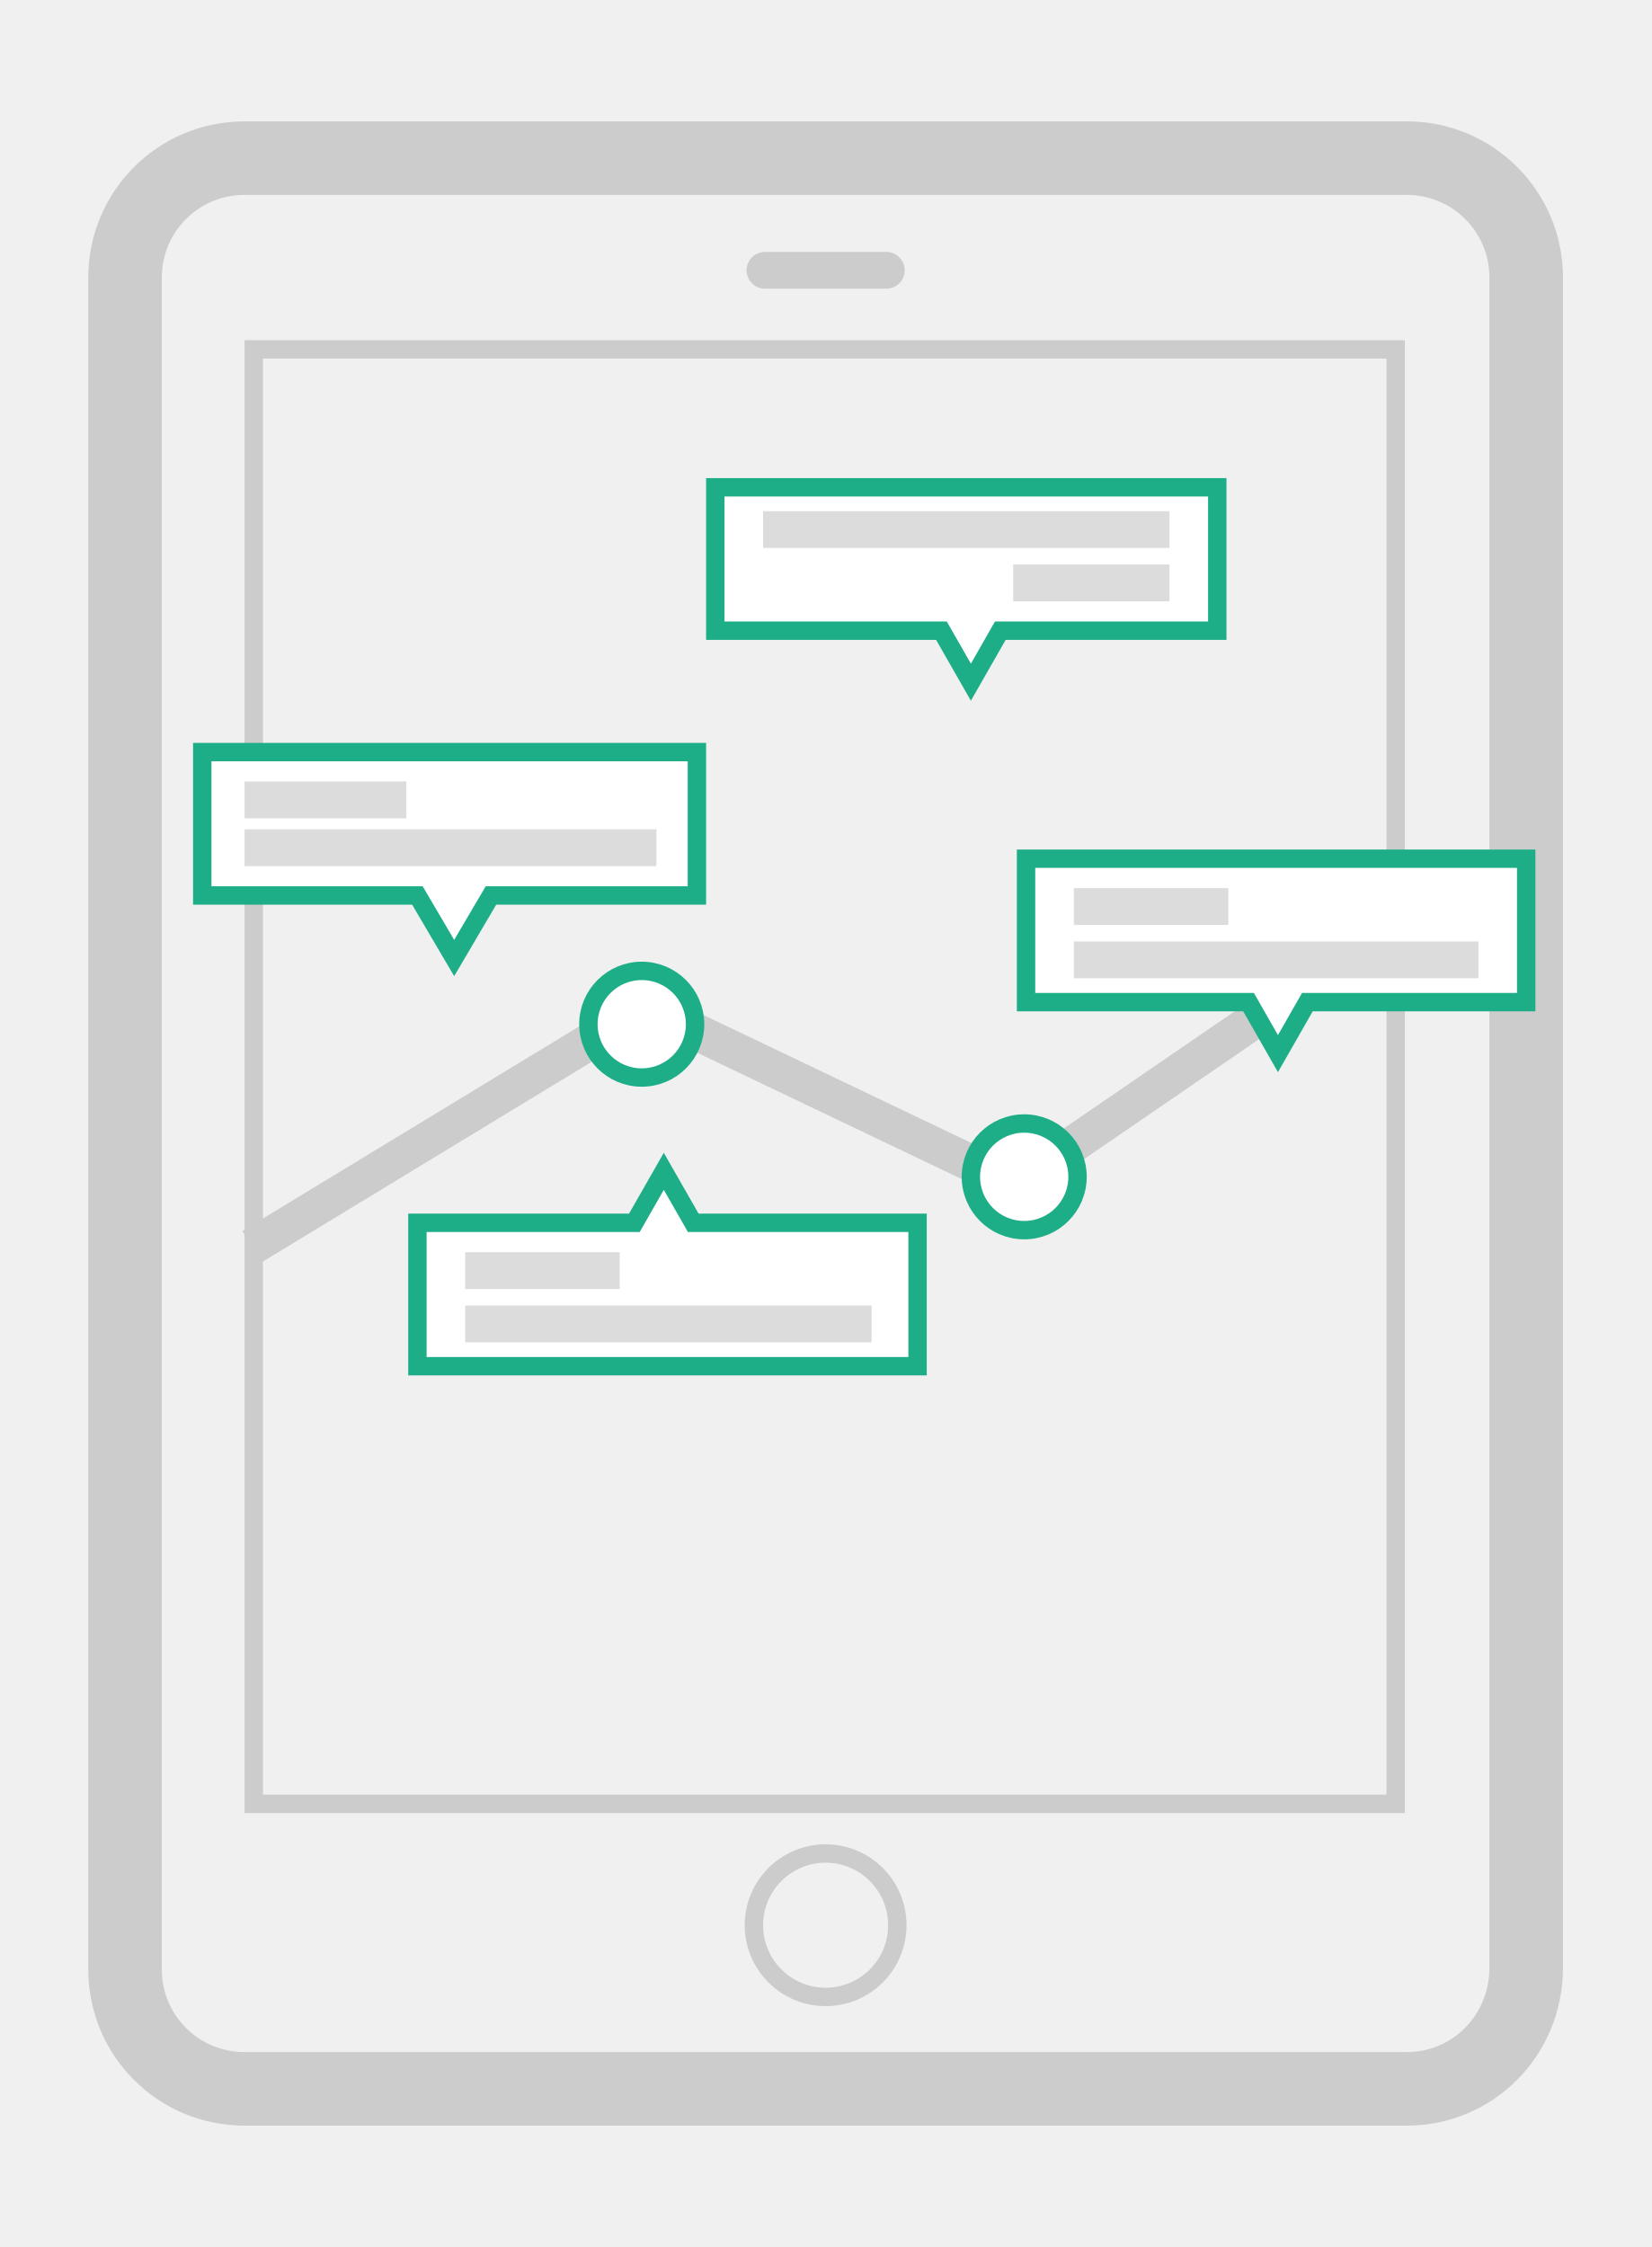
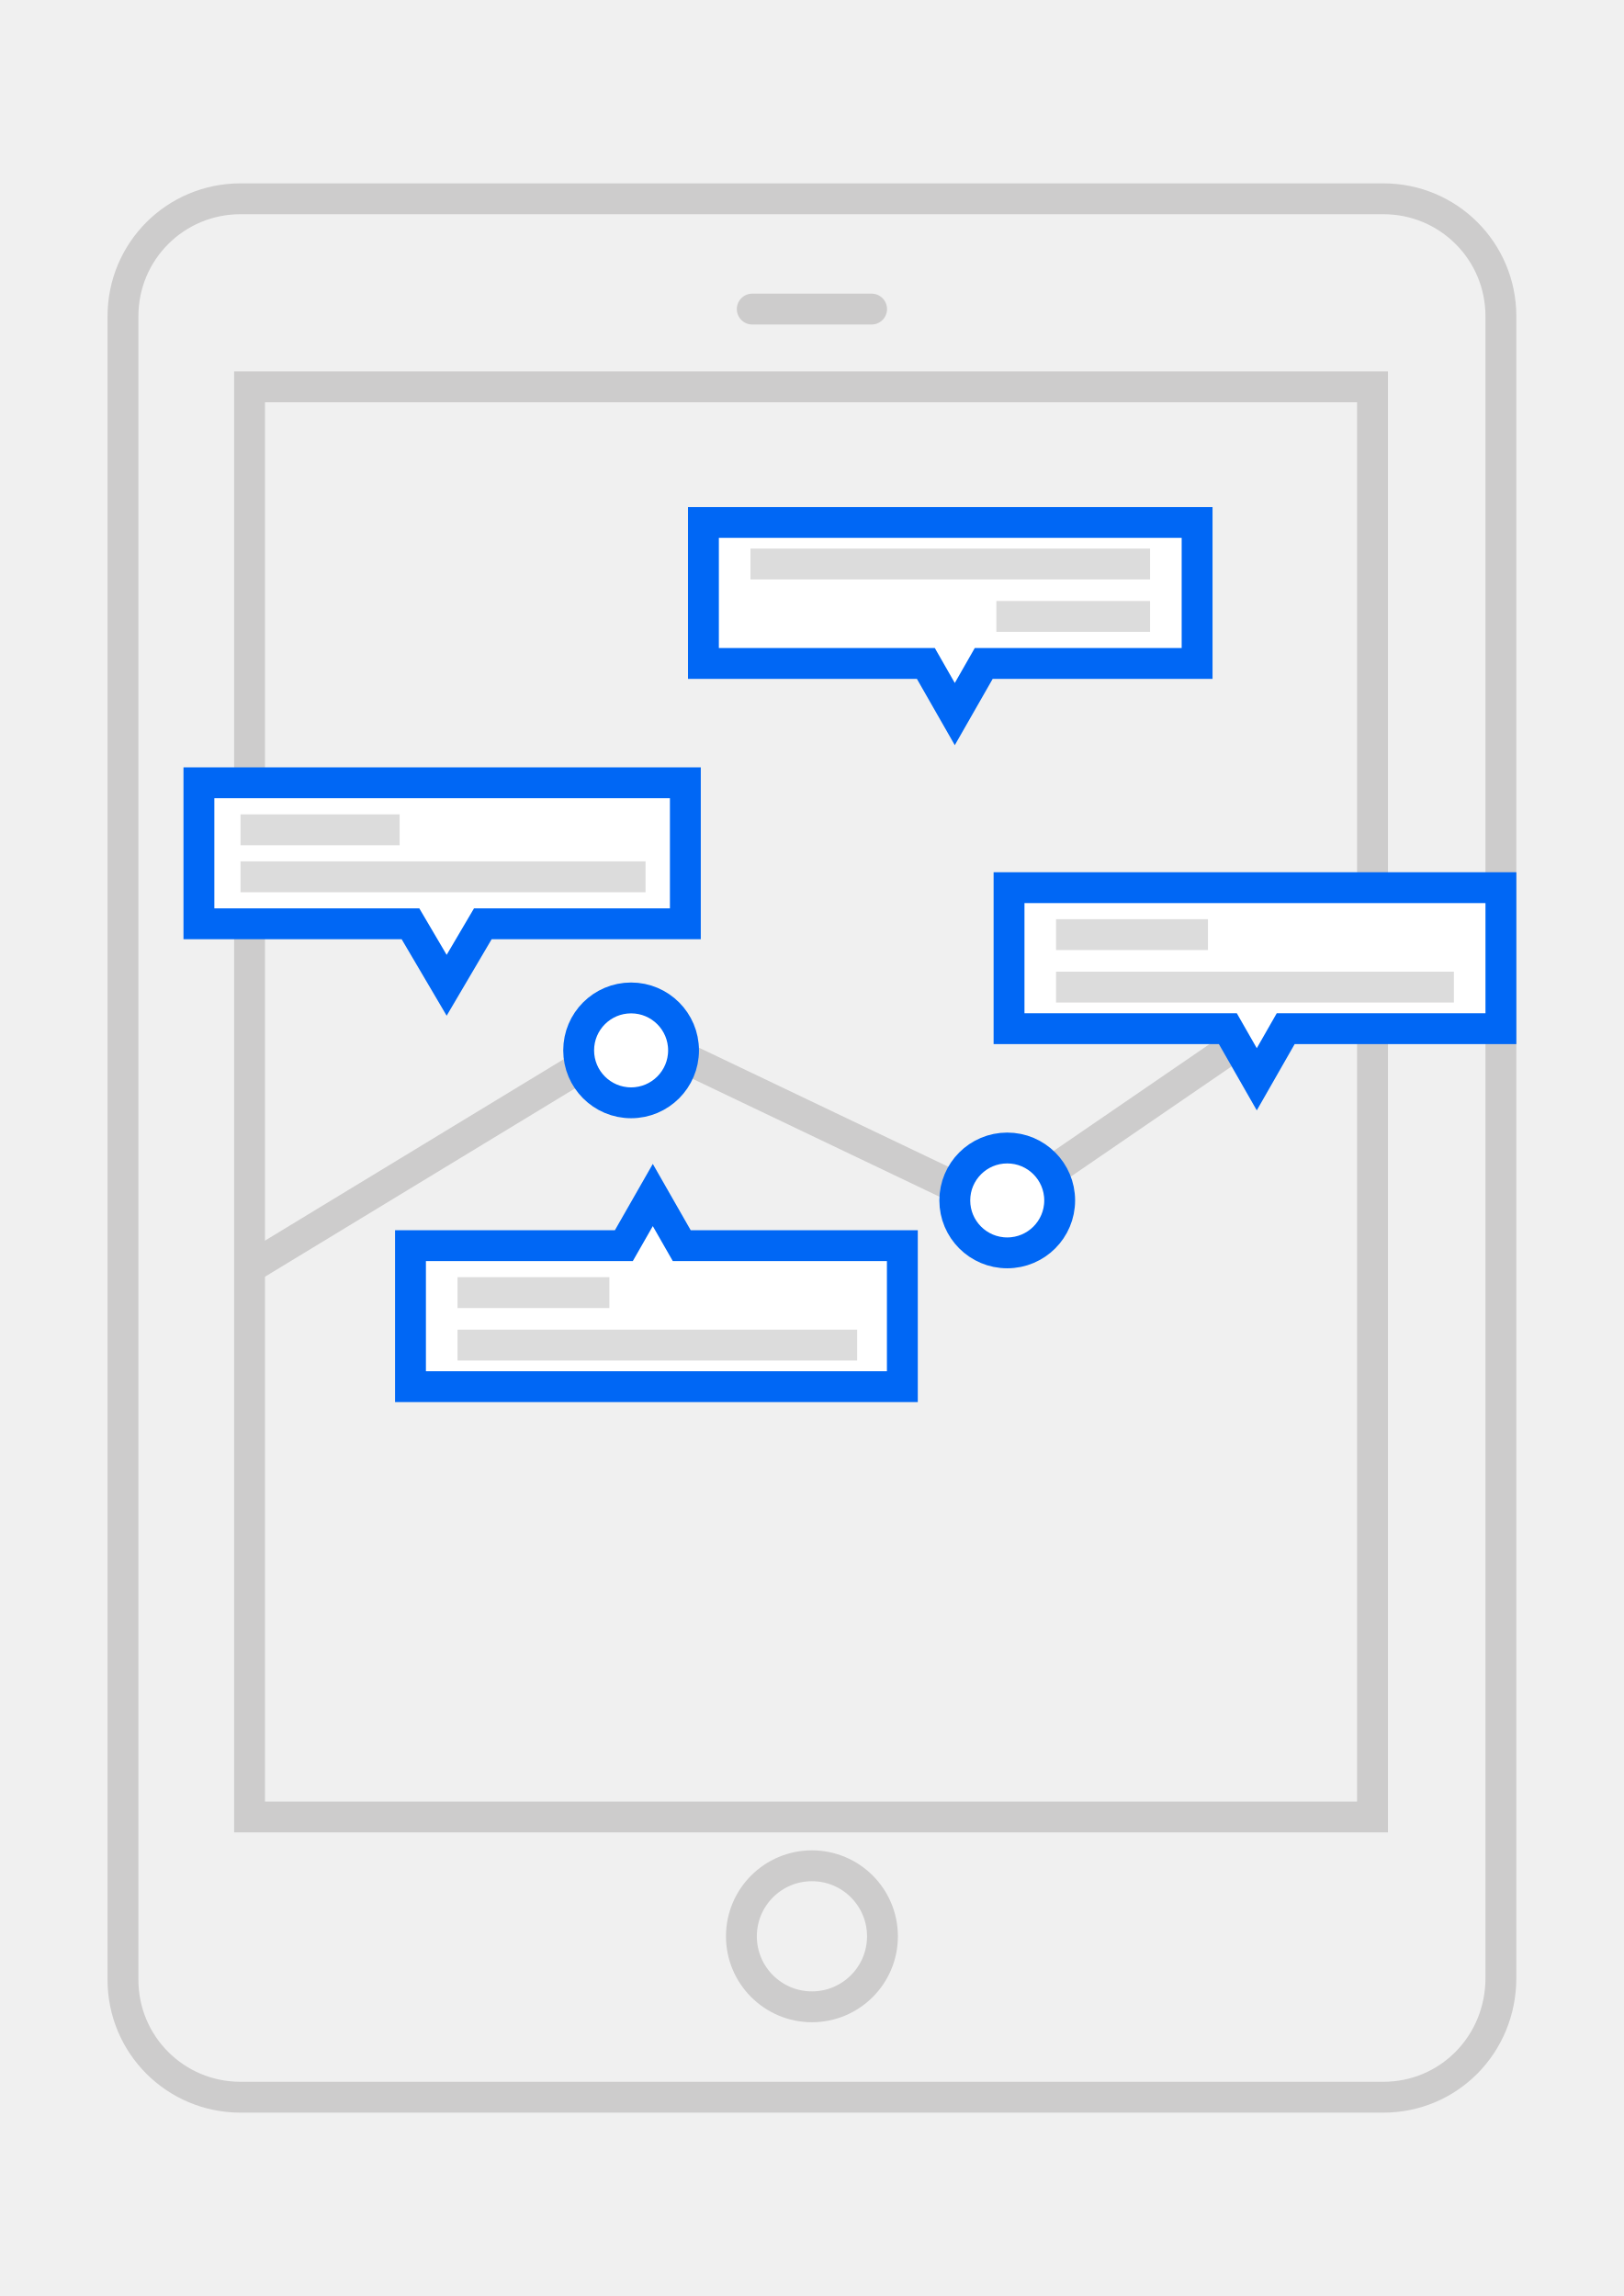
- <svg xmlns="http://www.w3.org/2000/svg" version="1.1" id="Calque_1" x="0px" y="0px" viewBox="0 0 89.8 122.2" style="enable-background:new 0 0 89.8 122.2;" xml:space="preserve">
-   <style type="text/css">
- 	.st0{fill:none;stroke:#CDCCCC;stroke-width:4;stroke-miterlimit:10;}
- 	.st1{fill:none;stroke:#CDCCCC;stroke-miterlimit:10;}
- 	.st2{fill:none;stroke:#CDCCCC;stroke-width:2;stroke-miterlimit:10;}
- 	.st3{fill:#FFFFFF;stroke:#1DAE88;stroke-miterlimit:10;}
- 	.st4{opacity:0.2;fill:none;stroke:#514F4F;stroke-width:2;stroke-linejoin:round;stroke-miterlimit:10;}
- 	.st5{fill:none;stroke:#CDCCCC;stroke-width:2;stroke-linecap:round;stroke-miterlimit:10;}
- </style>
+ <svg xmlns="http://www.w3.org/2000/svg" version="1.1" id="Calque_1" x="0px" y="0px" width="841.889px" height="1190.551px" viewBox="0 0 841.889 1190.551" enable-background="new 0 0 841.889 1190.551" xml:space="preserve">
  <g id="XMLID_53_">
-     <path id="XMLID_392_" class="st0" d="M76.5,113.6H13.3c-3.6,0-6.5-2.9-6.5-6.5V15.1c0-3.6,2.9-6.5,6.5-6.5h63.2   c3.6,0,6.5,2.9,6.5,6.5V107C83,110.7,80.1,113.6,76.5,113.6z" />
-     <rect id="XMLID_393_" x="13.8" y="19" class="st1" width="62.1" height="79.1" />
-     <circle id="XMLID_394_" class="st1" cx="44.9" cy="104.7" r="3.9" />
-     <polyline id="XMLID_409_" class="st2" points="13.7,67.8 35.1,54.8 55.2,64.4 80,47.4  " />
-     <circle id="XMLID_408_" class="st3" cx="34.9" cy="55.7" r="2.9" />
-     <circle id="XMLID_407_" class="st3" cx="55.7" cy="64" r="2.9" />
-     <polygon id="XMLID_406_" class="st3" points="83,46.7 55.8,46.7 55.8,54.5 67.9,54.5 69.5,57.3 71.1,54.5 83,54.5  " />
-     <line id="XMLID_405_" class="st4" x1="58.4" y1="49.3" x2="66.8" y2="49.3" />
-     <line id="XMLID_404_" class="st4" x1="58.4" y1="52.2" x2="80.4" y2="52.2" />
-     <polygon id="XMLID_403_" class="st3" points="66.2,26.5 38.9,26.5 38.9,34.3 51.2,34.3 52.8,37.1 54.4,34.3 66.2,34.3  " />
-     <line id="XMLID_402_" class="st4" x1="63.6" y1="31.7" x2="55.1" y2="31.7" />
-     <line id="XMLID_401_" class="st4" x1="63.6" y1="28.8" x2="41.5" y2="28.8" />
-     <polygon id="XMLID_400_" class="st3" points="22.7,74.3 49.9,74.3 49.9,66.5 37.7,66.5 36.1,63.7 34.5,66.5 22.7,66.5  " />
-     <line id="XMLID_399_" class="st4" x1="25.3" y1="69.1" x2="33.7" y2="69.1" />
-     <line id="XMLID_398_" class="st4" x1="25.3" y1="72" x2="47.4" y2="72" />
-     <polygon id="XMLID_397_" class="st3" points="37.9,40.9 11,40.9 11,48.7 22.7,48.7 24.7,52.1 26.7,48.7 37.9,48.7  " />
-     <line id="XMLID_396_" class="st4" x1="13.3" y1="43.5" x2="22.1" y2="43.5" />
-     <line id="XMLID_395_" class="st4" x1="13.3" y1="46.1" x2="35.7" y2="46.1" />
-     <line id="XMLID_121_" class="st5" x1="41.6" y1="14.7" x2="48.2" y2="14.7" />
+     <path id="XMLID_392_" fill="none" stroke="#CDCCCC" stroke-width="16" stroke-miterlimit="10" d="M717.199,1087.471H124.69   c-33.751,0-60.938-27.188-60.938-60.938V164.017c0-33.75,27.188-60.938,60.938-60.938h592.51c33.751,0,60.938,27.188,60.938,60.938   v861.578C778.138,1060.283,750.95,1087.471,717.199,1087.471z" />
+     <rect id="XMLID_393_" x="129.377" y="200.581" fill="none" stroke="#CDCCCC" stroke-width="16" stroke-miterlimit="10" width="582.197" height="741.575" />
+     <circle id="XMLID_394_" fill="none" stroke="#CDCCCC" stroke-width="16" stroke-miterlimit="10" cx="420.945" cy="1004.032" r="36.563" />
+     <polyline id="XMLID_409_" fill="none" stroke="#CDCCCC" stroke-width="16" stroke-miterlimit="10" points="128.44,658.089    329.068,536.212 517.509,626.214 750.013,466.836  " />
+     <circle id="XMLID_408_" fill="#FFFFFF" stroke="#0067F5" stroke-width="16" stroke-miterlimit="10" cx="327.193" cy="544.65" r="27.188" />
+     <circle id="XMLID_407_" fill="#FFFFFF" stroke="#0067F5" stroke-width="16" stroke-miterlimit="10" cx="522.197" cy="622.463" r="27.188" />
+     <polygon id="XMLID_406_" fill="#FFFFFF" stroke="#0067F5" stroke-width="16" stroke-miterlimit="10" points="778.138,460.273    523.134,460.273 523.134,533.399 636.573,533.399 651.573,559.649 666.573,533.399 778.138,533.399  " />
+     <line id="XMLID_405_" opacity="0.2" fill="none" stroke="#514F4F" stroke-width="16" stroke-linejoin="round" stroke-miterlimit="10" enable-background="new    " x1="547.509" y1="484.648" x2="626.261" y2="484.648" />
+     <line id="XMLID_404_" opacity="0.2" fill="none" stroke="#514F4F" stroke-width="16" stroke-linejoin="round" stroke-miterlimit="10" enable-background="new    " x1="547.509" y1="511.837" x2="753.763" y2="511.837" />
+     <polygon id="XMLID_403_" fill="#FFFFFF" stroke="#0067F5" stroke-width="16" stroke-miterlimit="10" points="620.635,270.894    364.694,270.894 364.694,344.02 480.008,344.02 495.008,370.271 510.009,344.02 620.635,344.02  " />
+     <line id="XMLID_402_" opacity="0.2" fill="none" stroke="#514F4F" stroke-width="16" stroke-linejoin="round" stroke-miterlimit="10" enable-background="new    " x1="596.26" y1="319.645" x2="516.572" y2="319.645" />
+     <line id="XMLID_401_" opacity="0.2" fill="none" stroke="#514F4F" stroke-width="16" stroke-linejoin="round" stroke-miterlimit="10" enable-background="new    " x1="596.26" y1="292.457" x2="389.069" y2="292.457" />
+     <polygon id="XMLID_400_" fill="#FFFFFF" stroke="#0067F5" stroke-width="16" stroke-miterlimit="10" points="212.817,719.027    467.821,719.027 467.821,645.901 353.444,645.901 338.444,619.65 323.443,645.901 212.817,645.901  " />
+     <line id="XMLID_399_" opacity="0.2" fill="none" stroke="#514F4F" stroke-width="16" stroke-linejoin="round" stroke-miterlimit="10" enable-background="new    " x1="237.192" y1="670.276" x2="315.943" y2="670.276" />
+     <line id="XMLID_398_" opacity="0.2" fill="none" stroke="#514F4F" stroke-width="16" stroke-linejoin="round" stroke-miterlimit="10" enable-background="new    " x1="237.192" y1="697.465" x2="444.382" y2="697.465" />
+     <polygon id="XMLID_397_" fill="#FFFFFF" stroke="#0067F5" stroke-width="16" stroke-miterlimit="10" points="355.319,405.897    103.127,405.897 103.127,479.023 212.817,479.023 231.567,510.898 250.317,479.023 355.319,479.023  " />
+     <line id="XMLID_396_" opacity="0.2" fill="none" stroke="#514F4F" stroke-width="16" stroke-linejoin="round" stroke-miterlimit="10" enable-background="new    " x1="124.69" y1="430.272" x2="207.191" y2="430.272" />
+     <line id="XMLID_395_" opacity="0.2" fill="none" stroke="#514F4F" stroke-width="16" stroke-linejoin="round" stroke-miterlimit="10" enable-background="new    " x1="124.69" y1="454.648" x2="334.693" y2="454.648" />
+     <line id="XMLID_121_" fill="none" stroke="#CDCCCC" stroke-width="16" stroke-linecap="round" stroke-miterlimit="10" x1="390.006" y1="160.267" x2="451.883" y2="160.267" />
  </g>
</svg>
